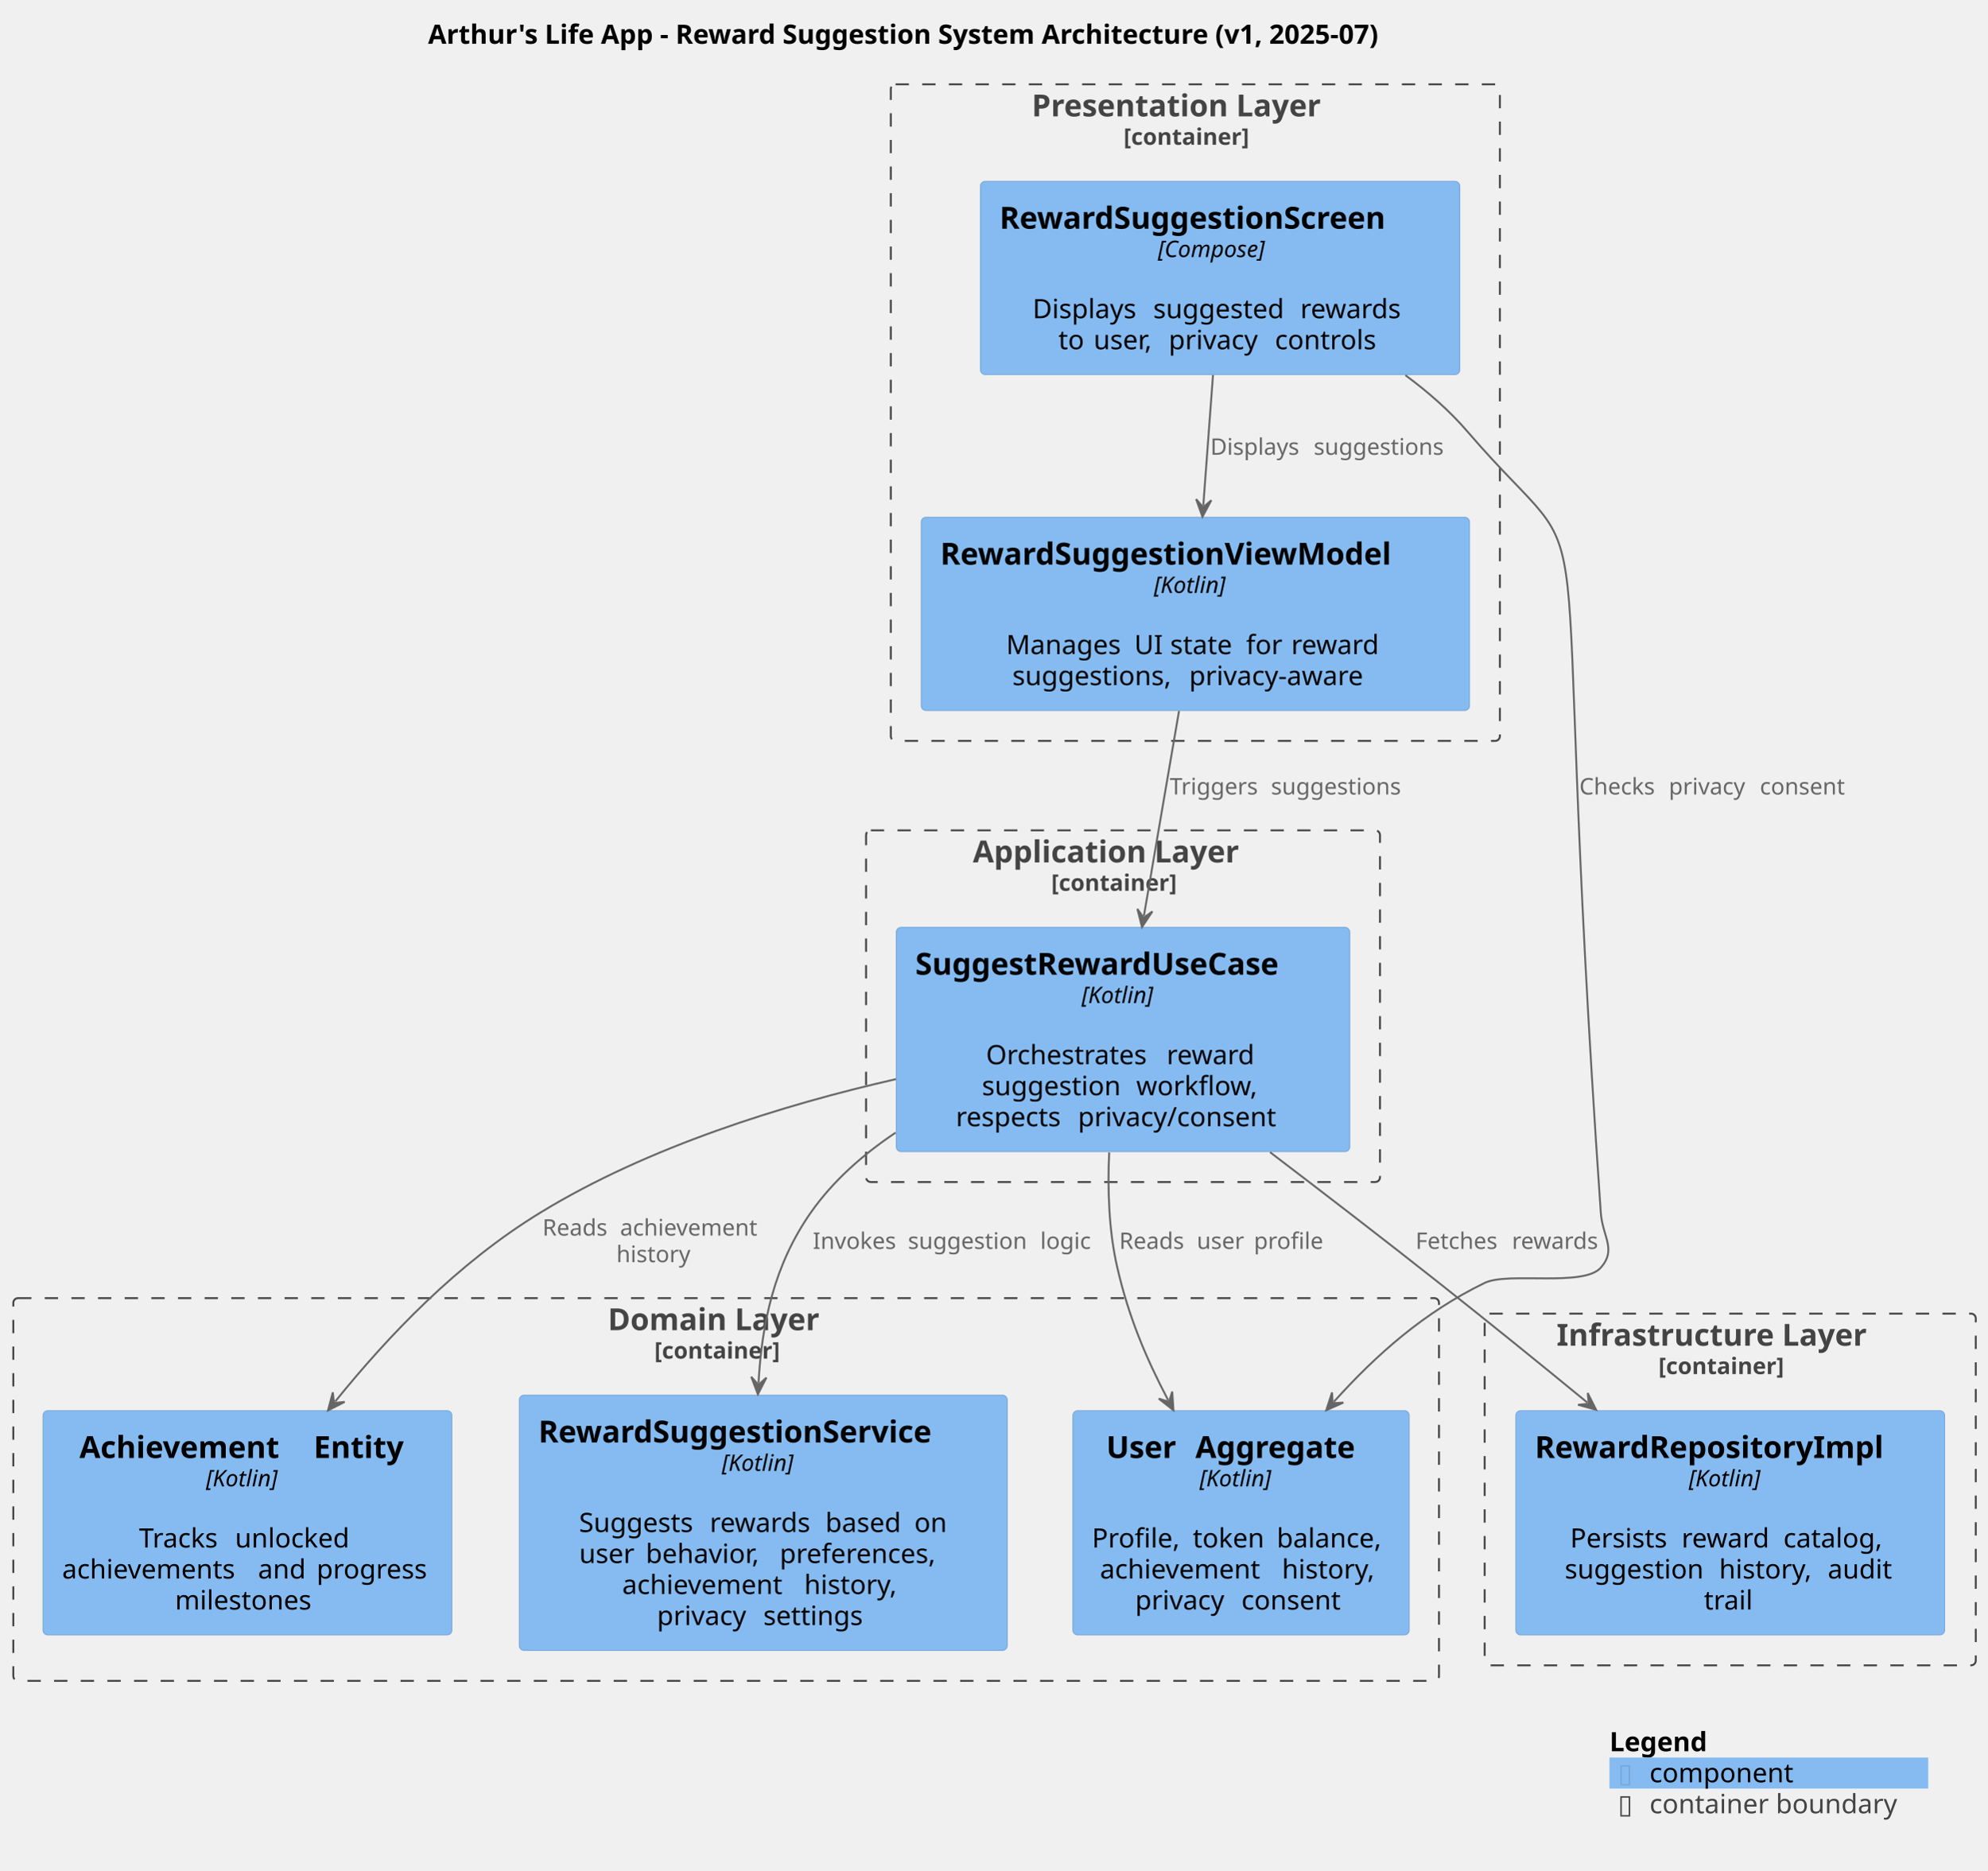
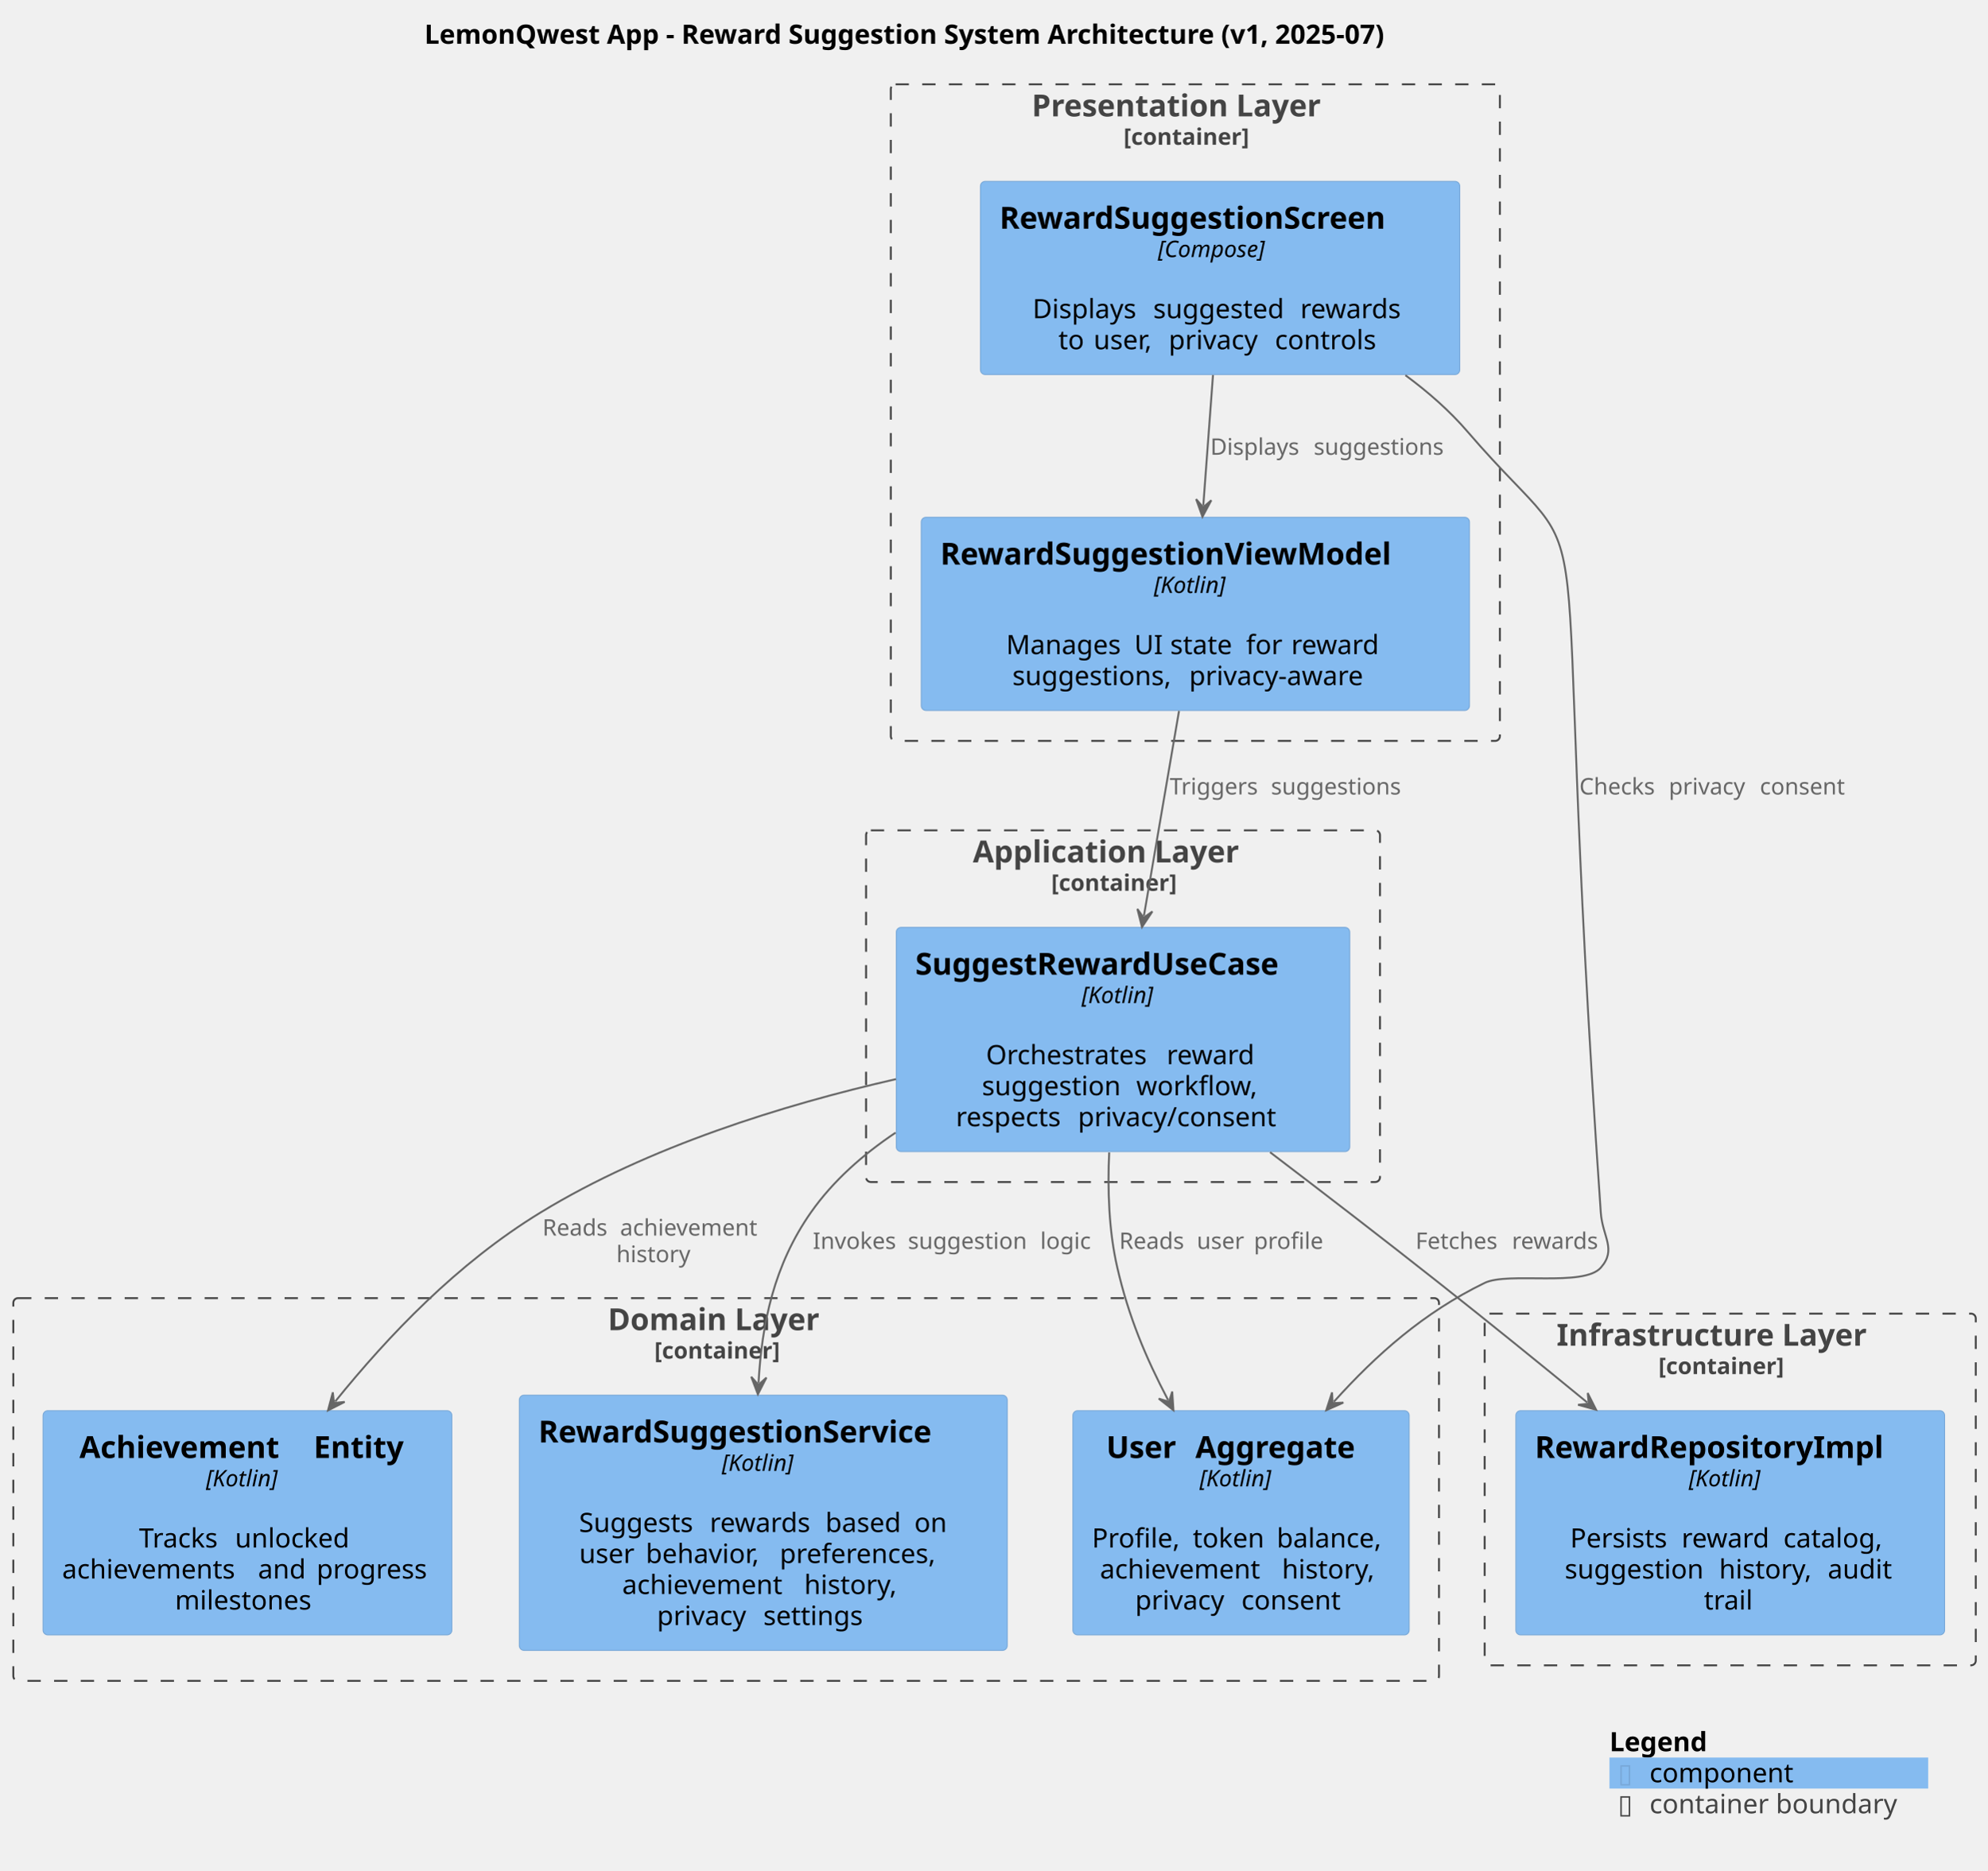
<svg xmlns="http://www.w3.org/2000/svg" contentStyleType="text/css" data-diagram-type="DESCRIPTION" height="983px" preserveAspectRatio="none" style="width:1044px;height:983px;background:#FFFFFF;" version="1.1" viewBox="0 0 1044 983" width="1044px" zoomAndPan="magnify">
  <defs />
  <g>
    <g class="title" data-source-line="5">
-       <text fill="#000000" font-family="sans-serif" font-size="14" font-weight="bold" lengthAdjust="spacing" textLength="580.234" x="224.883" y="22.995">Arthur's Life App - Reward Suggestion System Architecture (v1, 2025-07)</text>
+       <text fill="#000000" font-family="sans-serif" font-size="14" font-weight="bold" lengthAdjust="spacing" textLength="584.11" x="222.945" y="22.995">LemonQwest App - Reward Suggestion System Architecture (v1, 2025-07)</text>
    </g>
    <g class="cluster" data-entity="domain" data-source-line="1593" data-uid="ent0002" id="cluster_domain">
      <rect fill="none" height="201.08" rx="2.5" ry="2.5" style="stroke:#444444;stroke-width:1;stroke-dasharray:7,7;" width="749" x="7" y="682.047" />
      <text fill="#444444" font-family="sans-serif" font-size="16" font-weight="bold" lengthAdjust="spacing" textLength="124.352" x="319.324" y="698.898">Domain Layer</text>
      <text fill="#444444" font-family="sans-serif" font-size="12" font-weight="bold" lengthAdjust="spacing" textLength="75.416" x="343.792" y="713.811">[container]</text>
    </g>
    <g class="cluster" data-entity="application" data-source-line="1593" data-uid="ent0006" id="cluster_application">
      <rect fill="none" height="184.78" rx="2.5" ry="2.5" style="stroke:#444444;stroke-width:1;stroke-dasharray:7,7;" width="270" x="455" y="436.267" />
      <text fill="#444444" font-family="sans-serif" font-size="16" font-weight="bold" lengthAdjust="spacing" textLength="157.789" x="511.106" y="453.118">Application Layer</text>
      <text fill="#444444" font-family="sans-serif" font-size="12" font-weight="bold" lengthAdjust="spacing" textLength="75.416" x="552.292" y="468.031">[container]</text>
    </g>
    <g class="cluster" data-entity="presentation" data-source-line="1593" data-uid="ent0008" id="cluster_presentation">
      <rect fill="none" height="344.97" rx="2.5" ry="2.5" style="stroke:#444444;stroke-width:1;stroke-dasharray:7,7;" width="320" x="468" y="44.297" />
      <text fill="#444444" font-family="sans-serif" font-size="16" font-weight="bold" lengthAdjust="spacing" textLength="171.93" x="542.035" y="61.148">Presentation Layer</text>
      <text fill="#444444" font-family="sans-serif" font-size="12" font-weight="bold" lengthAdjust="spacing" textLength="75.416" x="590.292" y="76.061">[container]</text>
    </g>
    <g class="cluster" data-entity="infrastructure" data-source-line="1593" data-uid="ent0011" id="cluster_infrastructure">
      <rect fill="none" height="184.78" rx="2.5" ry="2.5" style="stroke:#444444;stroke-width:1;stroke-dasharray:7,7;" width="258" x="780" y="690.197" />
      <text fill="#444444" font-family="sans-serif" font-size="16" font-weight="bold" lengthAdjust="spacing" textLength="182.445" x="817.777" y="707.048">Infrastructure Layer</text>
      <text fill="#444444" font-family="sans-serif" font-size="12" font-weight="bold" lengthAdjust="spacing" textLength="75.416" x="871.292" y="721.961">[container]</text>
    </g>
    <g class="entity" data-entity="rewardSuggestionService" data-source-line="68" data-uid="ent0003" id="entity_rewardSuggestionService">
      <rect fill="#85BBF0" height="134.078" rx="2.5" ry="2.5" style="stroke:#78A8D8;stroke-width:0.5;" width="256.32" x="272.84" y="733.047" />
      <text fill="#000000" font-family="sans-serif" font-size="16" font-weight="bold" lengthAdjust="spacing" textLength="236.32" x="282.84" y="757.898">RewardSuggestionService</text>
      <text fill="#000000" font-family="sans-serif" font-size="12" font-style="italic" lengthAdjust="spacing" textLength="43.553" x="379.224" y="772.811">[Kotlin]</text>
      <text fill="#000000" font-family="sans-serif" font-size="14" lengthAdjust="spacing" textLength="4.45" x="398.775" y="788.636"> </text>
      <text fill="#000000" font-family="sans-serif" font-size="14" lengthAdjust="spacing" textLength="64.224" x="304.196" y="804.933">Suggests</text>
      <text fill="#000000" font-family="sans-serif" font-size="14" lengthAdjust="spacing" textLength="4.45" x="368.42" y="804.933"> </text>
      <text fill="#000000" font-family="sans-serif" font-size="14" lengthAdjust="spacing" textLength="56.335" x="372.87" y="804.933">rewards</text>
      <text fill="#000000" font-family="sans-serif" font-size="14" lengthAdjust="spacing" textLength="4.45" x="429.205" y="804.933"> </text>
      <text fill="#000000" font-family="sans-serif" font-size="14" lengthAdjust="spacing" textLength="42.26" x="433.655" y="804.933">based</text>
      <text fill="#000000" font-family="sans-serif" font-size="14" lengthAdjust="spacing" textLength="4.45" x="475.915" y="804.933"> </text>
      <text fill="#000000" font-family="sans-serif" font-size="14" lengthAdjust="spacing" textLength="17.439" x="480.365" y="804.933">on</text>
      <text fill="#000000" font-family="sans-serif" font-size="14" lengthAdjust="spacing" textLength="30.536" x="304.285" y="821.23">user</text>
      <text fill="#000000" font-family="sans-serif" font-size="14" lengthAdjust="spacing" textLength="4.45" x="334.821" y="821.23"> </text>
      <text fill="#000000" font-family="sans-serif" font-size="14" lengthAdjust="spacing" textLength="65.898" x="339.272" y="821.23">behavior,</text>
      <text fill="#000000" font-family="sans-serif" font-size="14" lengthAdjust="spacing" textLength="4.45" x="405.17" y="821.23"> </text>
      <text fill="#000000" font-family="sans-serif" font-size="14" lengthAdjust="spacing" textLength="88.095" x="409.62" y="821.23">preferences,</text>
      <text fill="#000000" font-family="sans-serif" font-size="14" lengthAdjust="spacing" textLength="91.164" x="326.892" y="837.526">achievement</text>
      <text fill="#000000" font-family="sans-serif" font-size="14" lengthAdjust="spacing" textLength="4.45" x="418.056" y="837.526"> </text>
      <text fill="#000000" font-family="sans-serif" font-size="14" lengthAdjust="spacing" textLength="52.602" x="422.506" y="837.526">history,</text>
      <text fill="#000000" font-family="sans-serif" font-size="14" lengthAdjust="spacing" textLength="51.379" x="345.171" y="853.823">privacy</text>
      <text fill="#000000" font-family="sans-serif" font-size="14" lengthAdjust="spacing" textLength="4.45" x="396.55" y="853.823"> </text>
      <text fill="#000000" font-family="sans-serif" font-size="14" lengthAdjust="spacing" textLength="55.829" x="401" y="853.823">settings</text>
    </g>
    <g class="entity" data-entity="user" data-source-line="68" data-uid="ent0004" id="entity_user">
      <rect fill="#85BBF0" height="117.781" rx="2.5" ry="2.5" style="stroke:#78A8D8;stroke-width:0.5;" width="176.652" x="563.67" y="741.197" />
      <text fill="#000000" font-family="sans-serif" font-size="16" font-weight="bold" lengthAdjust="spacing" textLength="41.258" x="581.192" y="766.048">User</text>
      <text fill="#000000" font-family="sans-serif" font-size="16" font-weight="bold" lengthAdjust="spacing" textLength="5.57" x="622.449" y="766.048"> </text>
      <text fill="#000000" font-family="sans-serif" font-size="16" font-weight="bold" lengthAdjust="spacing" textLength="94.781" x="628.02" y="766.048">Aggregate</text>
      <text fill="#000000" font-family="sans-serif" font-size="12" font-style="italic" lengthAdjust="spacing" textLength="43.553" x="630.22" y="780.961">[Kotlin]</text>
      <text fill="#000000" font-family="sans-serif" font-size="14" lengthAdjust="spacing" textLength="4.45" x="649.771" y="796.786"> </text>
      <text fill="#000000" font-family="sans-serif" font-size="14" lengthAdjust="spacing" textLength="48.535" x="573.67" y="813.083">Profile,</text>
      <text fill="#000000" font-family="sans-serif" font-size="14" lengthAdjust="spacing" textLength="4.45" x="622.205" y="813.083"> </text>
      <text fill="#000000" font-family="sans-serif" font-size="14" lengthAdjust="spacing" textLength="39.648" x="626.655" y="813.083">token</text>
      <text fill="#000000" font-family="sans-serif" font-size="14" lengthAdjust="spacing" textLength="4.45" x="666.304" y="813.083"> </text>
      <text fill="#000000" font-family="sans-serif" font-size="14" lengthAdjust="spacing" textLength="59.568" x="670.754" y="813.083">balance,</text>
      <text fill="#000000" font-family="sans-serif" font-size="14" lengthAdjust="spacing" textLength="91.164" x="577.888" y="829.38">achievement</text>
      <text fill="#000000" font-family="sans-serif" font-size="14" lengthAdjust="spacing" textLength="4.45" x="669.052" y="829.38"> </text>
      <text fill="#000000" font-family="sans-serif" font-size="14" lengthAdjust="spacing" textLength="52.602" x="673.502" y="829.38">history,</text>
      <text fill="#000000" font-family="sans-serif" font-size="14" lengthAdjust="spacing" textLength="51.379" x="596.379" y="845.676">privacy</text>
      <text fill="#000000" font-family="sans-serif" font-size="14" lengthAdjust="spacing" textLength="4.45" x="647.758" y="845.676"> </text>
      <text fill="#000000" font-family="sans-serif" font-size="14" lengthAdjust="spacing" textLength="55.405" x="652.208" y="845.676">consent</text>
    </g>
    <g class="entity" data-entity="achievement" data-source-line="68" data-uid="ent0005" id="entity_achievement">
      <rect fill="#85BBF0" height="117.781" rx="2.5" ry="2.5" style="stroke:#78A8D8;stroke-width:0.5;" width="214.749" x="22.63" y="741.197" />
      <text fill="#000000" font-family="sans-serif" font-size="16" font-weight="bold" lengthAdjust="spacing" textLength="117.438" x="41.735" y="766.048">Achievement</text>
      <text fill="#000000" font-family="sans-serif" font-size="16" font-weight="bold" lengthAdjust="spacing" textLength="5.57" x="159.173" y="766.048"> </text>
      <text fill="#000000" font-family="sans-serif" font-size="16" font-weight="bold" lengthAdjust="spacing" textLength="53.531" x="164.743" y="766.048">Entity</text>
      <text fill="#000000" font-family="sans-serif" font-size="12" font-style="italic" lengthAdjust="spacing" textLength="43.553" x="108.228" y="780.961">[Kotlin]</text>
      <text fill="#000000" font-family="sans-serif" font-size="14" lengthAdjust="spacing" textLength="4.45" x="127.779" y="796.786"> </text>
      <text fill="#000000" font-family="sans-serif" font-size="14" lengthAdjust="spacing" textLength="45.985" x="73.034" y="813.083">Tracks</text>
      <text fill="#000000" font-family="sans-serif" font-size="14" lengthAdjust="spacing" textLength="4.45" x="119.019" y="813.083"> </text>
      <text fill="#000000" font-family="sans-serif" font-size="14" lengthAdjust="spacing" textLength="63.506" x="123.469" y="813.083">unlocked</text>
      <text fill="#000000" font-family="sans-serif" font-size="14" lengthAdjust="spacing" textLength="98.458" x="32.63" y="829.38">achievements</text>
      <text fill="#000000" font-family="sans-serif" font-size="14" lengthAdjust="spacing" textLength="4.45" x="131.088" y="829.38"> </text>
      <text fill="#000000" font-family="sans-serif" font-size="14" lengthAdjust="spacing" textLength="26.339" x="135.538" y="829.38">and</text>
      <text fill="#000000" font-family="sans-serif" font-size="14" lengthAdjust="spacing" textLength="4.45" x="161.877" y="829.38"> </text>
      <text fill="#000000" font-family="sans-serif" font-size="14" lengthAdjust="spacing" textLength="61.052" x="166.327" y="829.38">progress</text>
      <text fill="#000000" font-family="sans-serif" font-size="14" lengthAdjust="spacing" textLength="76.159" x="91.925" y="845.676">milestones</text>
    </g>
    <g class="entity" data-entity="suggestRewardUseCase" data-source-line="68" data-uid="ent0007" id="entity_suggestRewardUseCase">
      <rect fill="#85BBF0" height="117.781" rx="2.5" ry="2.5" style="stroke:#78A8D8;stroke-width:0.5;" width="238.219" x="470.89" y="487.267" />
      <text fill="#000000" font-family="sans-serif" font-size="16" font-weight="bold" lengthAdjust="spacing" textLength="218.219" x="480.89" y="512.118">SuggestRewardUseCase</text>
      <text fill="#000000" font-family="sans-serif" font-size="12" font-style="italic" lengthAdjust="spacing" textLength="43.553" x="568.223" y="527.03">[Kotlin]</text>
      <text fill="#000000" font-family="sans-serif" font-size="14" lengthAdjust="spacing" textLength="4.45" x="587.774" y="542.856"> </text>
      <text fill="#000000" font-family="sans-serif" font-size="14" lengthAdjust="spacing" textLength="90.474" x="518.017" y="559.153">Orchestrates</text>
      <text fill="#000000" font-family="sans-serif" font-size="14" lengthAdjust="spacing" textLength="4.45" x="608.491" y="559.153"> </text>
      <text fill="#000000" font-family="sans-serif" font-size="14" lengthAdjust="spacing" textLength="49.041" x="612.941" y="559.153">reward</text>
      <text fill="#000000" font-family="sans-serif" font-size="14" lengthAdjust="spacing" textLength="76.665" x="515.86" y="575.449">suggestion</text>
      <text fill="#000000" font-family="sans-serif" font-size="14" lengthAdjust="spacing" textLength="4.45" x="592.525" y="575.449"> </text>
      <text fill="#000000" font-family="sans-serif" font-size="14" lengthAdjust="spacing" textLength="67.163" x="596.975" y="575.449">workflow,</text>
      <text fill="#000000" font-family="sans-serif" font-size="14" lengthAdjust="spacing" textLength="59.644" x="502.202" y="591.746">respects</text>
      <text fill="#000000" font-family="sans-serif" font-size="14" lengthAdjust="spacing" textLength="4.45" x="561.846" y="591.746"> </text>
      <text fill="#000000" font-family="sans-serif" font-size="14" lengthAdjust="spacing" textLength="111.501" x="566.296" y="591.746">privacy/consent</text>
    </g>
    <g class="entity" data-entity="rewardSuggestionViewModel" data-source-line="68" data-uid="ent0009" id="entity_rewardSuggestionViewModel">
      <rect fill="#85BBF0" height="101.484" rx="2.5" ry="2.5" style="stroke:#78A8D8;stroke-width:0.5;" width="288.008" x="484" y="271.787" />
      <text fill="#000000" font-family="sans-serif" font-size="16" font-weight="bold" lengthAdjust="spacing" textLength="268.008" x="494" y="296.638">RewardSuggestionViewModel</text>
      <text fill="#000000" font-family="sans-serif" font-size="12" font-style="italic" lengthAdjust="spacing" textLength="43.553" x="606.227" y="311.55">[Kotlin]</text>
      <text fill="#000000" font-family="sans-serif" font-size="14" lengthAdjust="spacing" textLength="4.45" x="625.779" y="327.376"> </text>
      <text fill="#000000" font-family="sans-serif" font-size="14" lengthAdjust="spacing" textLength="62.904" x="528.585" y="343.673">Manages</text>
      <text fill="#000000" font-family="sans-serif" font-size="14" lengthAdjust="spacing" textLength="4.45" x="591.49" y="343.673"> </text>
      <text fill="#000000" font-family="sans-serif" font-size="14" lengthAdjust="spacing" textLength="14.376" x="595.94" y="343.673">UI</text>
      <text fill="#000000" font-family="sans-serif" font-size="14" lengthAdjust="spacing" textLength="4.45" x="610.316" y="343.673"> </text>
      <text fill="#000000" font-family="sans-serif" font-size="14" lengthAdjust="spacing" textLength="35.465" x="614.766" y="343.673">state</text>
      <text fill="#000000" font-family="sans-serif" font-size="14" lengthAdjust="spacing" textLength="4.45" x="650.231" y="343.673"> </text>
      <text fill="#000000" font-family="sans-serif" font-size="14" lengthAdjust="spacing" textLength="19.25" x="654.681" y="343.673">for</text>
      <text fill="#000000" font-family="sans-serif" font-size="14" lengthAdjust="spacing" textLength="4.45" x="673.931" y="343.673"> </text>
      <text fill="#000000" font-family="sans-serif" font-size="14" lengthAdjust="spacing" textLength="49.041" x="678.381" y="343.673">reward</text>
      <text fill="#000000" font-family="sans-serif" font-size="14" lengthAdjust="spacing" textLength="88.409" x="531.87" y="359.969">suggestions,</text>
      <text fill="#000000" font-family="sans-serif" font-size="14" lengthAdjust="spacing" textLength="4.45" x="620.279" y="359.969"> </text>
      <text fill="#000000" font-family="sans-serif" font-size="14" lengthAdjust="spacing" textLength="99.408" x="624.73" y="359.969">privacy-aware</text>
    </g>
    <g class="entity" data-entity="rewardSuggestionScreen" data-source-line="68" data-uid="ent0010" id="entity_rewardSuggestionScreen">
      <rect fill="#85BBF0" height="101.484" rx="2.5" ry="2.5" style="stroke:#78A8D8;stroke-width:0.5;" width="251.797" x="515.1" y="95.297" />
      <text fill="#000000" font-family="sans-serif" font-size="16" font-weight="bold" lengthAdjust="spacing" textLength="231.797" x="525.1" y="120.148">RewardSuggestionScreen</text>
      <text fill="#000000" font-family="sans-serif" font-size="12" font-style="italic" lengthAdjust="spacing" textLength="65.367" x="608.315" y="135.06">[Compose]</text>
      <text fill="#000000" font-family="sans-serif" font-size="14" lengthAdjust="spacing" textLength="4.45" x="638.773" y="150.886"> </text>
      <text fill="#000000" font-family="sans-serif" font-size="14" lengthAdjust="spacing" textLength="58.898" x="542.513" y="167.183">Displays</text>
      <text fill="#000000" font-family="sans-serif" font-size="14" lengthAdjust="spacing" textLength="4.45" x="601.412" y="167.183"> </text>
      <text fill="#000000" font-family="sans-serif" font-size="14" lengthAdjust="spacing" textLength="72.837" x="605.862" y="167.183">suggested</text>
      <text fill="#000000" font-family="sans-serif" font-size="14" lengthAdjust="spacing" textLength="4.45" x="678.699" y="167.183"> </text>
      <text fill="#000000" font-family="sans-serif" font-size="14" lengthAdjust="spacing" textLength="56.335" x="683.149" y="167.183">rewards</text>
      <text fill="#000000" font-family="sans-serif" font-size="14" lengthAdjust="spacing" textLength="14.055" x="556.048" y="183.48">to</text>
      <text fill="#000000" font-family="sans-serif" font-size="14" lengthAdjust="spacing" textLength="4.45" x="570.103" y="183.48"> </text>
      <text fill="#000000" font-family="sans-serif" font-size="14" lengthAdjust="spacing" textLength="34.986" x="574.553" y="183.48">user,</text>
      <text fill="#000000" font-family="sans-serif" font-size="14" lengthAdjust="spacing" textLength="4.45" x="609.539" y="183.48"> </text>
      <text fill="#000000" font-family="sans-serif" font-size="14" lengthAdjust="spacing" textLength="51.379" x="613.99" y="183.48">privacy</text>
      <text fill="#000000" font-family="sans-serif" font-size="14" lengthAdjust="spacing" textLength="4.45" x="665.369" y="183.48"> </text>
      <text fill="#000000" font-family="sans-serif" font-size="14" lengthAdjust="spacing" textLength="56.13" x="669.819" y="183.48">controls</text>
    </g>
    <g class="entity" data-entity="rewardRepository" data-source-line="68" data-uid="ent0012" id="entity_rewardRepository">
      <rect fill="#85BBF0" height="117.781" rx="2.5" ry="2.5" style="stroke:#78A8D8;stroke-width:0.5;" width="225.242" x="796.38" y="741.197" />
      <text fill="#000000" font-family="sans-serif" font-size="16" font-weight="bold" lengthAdjust="spacing" textLength="205.242" x="806.38" y="766.048">RewardRepositoryImpl</text>
      <text fill="#000000" font-family="sans-serif" font-size="12" font-style="italic" lengthAdjust="spacing" textLength="43.553" x="887.225" y="780.961">[Kotlin]</text>
      <text fill="#000000" font-family="sans-serif" font-size="14" lengthAdjust="spacing" textLength="4.45" x="906.776" y="796.786"> </text>
      <text fill="#000000" font-family="sans-serif" font-size="14" lengthAdjust="spacing" textLength="54.072" x="824.926" y="813.083">Persists</text>
      <text fill="#000000" font-family="sans-serif" font-size="14" lengthAdjust="spacing" textLength="4.45" x="878.998" y="813.083"> </text>
      <text fill="#000000" font-family="sans-serif" font-size="14" lengthAdjust="spacing" textLength="49.041" x="883.448" y="813.083">reward</text>
      <text fill="#000000" font-family="sans-serif" font-size="14" lengthAdjust="spacing" textLength="4.45" x="932.489" y="813.083"> </text>
      <text fill="#000000" font-family="sans-serif" font-size="14" lengthAdjust="spacing" textLength="56.137" x="936.94" y="813.083">catalog,</text>
      <text fill="#000000" font-family="sans-serif" font-size="14" lengthAdjust="spacing" textLength="76.665" x="822.058" y="829.38">suggestion</text>
      <text fill="#000000" font-family="sans-serif" font-size="14" lengthAdjust="spacing" textLength="4.45" x="898.723" y="829.38"> </text>
      <text fill="#000000" font-family="sans-serif" font-size="14" lengthAdjust="spacing" textLength="52.602" x="903.173" y="829.38">history,</text>
      <text fill="#000000" font-family="sans-serif" font-size="14" lengthAdjust="spacing" textLength="4.45" x="955.776" y="829.38"> </text>
      <text fill="#000000" font-family="sans-serif" font-size="14" lengthAdjust="spacing" textLength="35.718" x="960.226" y="829.38">audit</text>
      <text fill="#000000" font-family="sans-serif" font-size="14" lengthAdjust="spacing" textLength="27.604" x="895.199" y="845.676">trail</text>
    </g>
    <g class="link" data-entity-1="suggestRewardUseCase" data-entity-2="rewardSuggestionService" data-source-line="27" data-uid="lnk13" id="link_suggestRewardUseCase_rewardSuggestionService">
      <path d="M470.51,595.107 C453.38,606.567 437.65,620.427 426,637.047 C406.72,664.557 400.243,695.136 398.493,726.586" fill="none" id="suggestRewardUseCase-to-rewardSuggestionService" style="stroke:#666666;stroke-width:1;" />
      <polygon fill="#666666" points="398.16,732.577,402.654,723.813,398.438,727.585,394.666,723.369,398.16,732.577" style="stroke:#666666;stroke-width:1;" />
      <text fill="#666666" font-family="sans-serif" font-size="12" lengthAdjust="spacing" textLength="46.172" x="427" y="656.186">Invokes</text>
      <text fill="#666666" font-family="sans-serif" font-size="12" lengthAdjust="spacing" textLength="3.814" x="473.172" y="656.186"> </text>
      <text fill="#666666" font-family="sans-serif" font-size="12" lengthAdjust="spacing" textLength="65.713" x="476.986" y="656.186">suggestion</text>
      <text fill="#666666" font-family="sans-serif" font-size="12" lengthAdjust="spacing" textLength="3.814" x="542.699" y="656.186"> </text>
      <text fill="#666666" font-family="sans-serif" font-size="12" lengthAdjust="spacing" textLength="28.225" x="546.514" y="656.186">logic</text>
    </g>
    <g class="link" data-entity-1="suggestRewardUseCase" data-entity-2="user" data-source-line="28" data-uid="lnk14" id="link_suggestRewardUseCase_user">
      <path d="M582.73,605.497 C581.83,624.967 582.51,646.637 587,666.047 C592.96,691.847 601.861,713.105 613.701,735.655" fill="none" id="suggestRewardUseCase-to-user" style="stroke:#666666;stroke-width:1;" />
      <polygon fill="#666666" points="616.49,740.967,615.848,731.139,614.166,736.54,608.765,734.858,616.49,740.967" style="stroke:#666666;stroke-width:1;" />
      <text fill="#666666" font-family="sans-serif" font-size="12" lengthAdjust="spacing" textLength="36.943" x="588" y="656.186">Reads</text>
      <text fill="#666666" font-family="sans-serif" font-size="12" lengthAdjust="spacing" textLength="3.814" x="624.943" y="656.186"> </text>
      <text fill="#666666" font-family="sans-serif" font-size="12" lengthAdjust="spacing" textLength="26.174" x="628.758" y="656.186">user</text>
      <text fill="#666666" font-family="sans-serif" font-size="12" lengthAdjust="spacing" textLength="3.814" x="654.932" y="656.186"> </text>
      <text fill="#666666" font-family="sans-serif" font-size="12" lengthAdjust="spacing" textLength="38.168" x="658.746" y="656.186">profile</text>
    </g>
    <g class="link" data-entity-1="suggestRewardUseCase" data-entity-2="achievement" data-source-line="29" data-uid="lnk15" id="link_suggestRewardUseCase_achievement">
      <path d="M470.69,566.987 C411.49,580.497 340.7,602.417 284,637.047 C240.11,663.847 204.173,701.652 176.073,736.392" fill="none" id="suggestRewardUseCase-to-achievement" style="stroke:#666666;stroke-width:1;" />
      <polygon fill="#666666" points="172.3,741.057,181.07,736.575,175.444,737.169,174.85,731.544,172.3,741.057" style="stroke:#666666;stroke-width:1;" />
      <text fill="#666666" font-family="sans-serif" font-size="12" lengthAdjust="spacing" textLength="36.943" x="285" y="649.186">Reads</text>
      <text fill="#666666" font-family="sans-serif" font-size="12" lengthAdjust="spacing" textLength="3.814" x="321.943" y="649.186"> </text>
      <text fill="#666666" font-family="sans-serif" font-size="12" lengthAdjust="spacing" textLength="78.141" x="325.758" y="649.186">achievement</text>
      <text fill="#666666" font-family="sans-serif" font-size="12" lengthAdjust="spacing" textLength="41.273" x="323.812" y="663.154">history</text>
    </g>
    <g class="link" data-entity-1="suggestRewardUseCase" data-entity-2="rewardRepository" data-source-line="30" data-uid="lnk16" id="link_suggestRewardUseCase_rewardRepository">
      <path d="M667.26,605.397 C695.36,626.787 727.26,651.327 756,674.047 C783.18,695.537 808.091,715.722 833.911,736.902" fill="none" id="suggestRewardUseCase-to-rewardRepository" style="stroke:#666666;stroke-width:1;" />
      <polygon fill="#666666" points="838.55,740.707,834.129,731.906,834.684,737.536,829.055,738.092,838.55,740.707" style="stroke:#666666;stroke-width:1;" />
      <text fill="#666666" font-family="sans-serif" font-size="12" lengthAdjust="spacing" textLength="46.828" x="743.69" y="656.186">Fetches</text>
      <text fill="#666666" font-family="sans-serif" font-size="12" lengthAdjust="spacing" textLength="3.814" x="790.518" y="656.186"> </text>
      <text fill="#666666" font-family="sans-serif" font-size="12" lengthAdjust="spacing" textLength="48.287" x="794.333" y="656.186">rewards</text>
    </g>
    <g class="link" data-entity-1="rewardSuggestionViewModel" data-entity-2="suggestRewardUseCase" data-source-line="31" data-uid="lnk17" id="link_rewardSuggestionViewModel_suggestRewardUseCase">
      <path d="M619.42,373.537 C613.65,407.247 607.013,445.903 600.972,481.183" fill="none" id="rewardSuggestionViewModel-to-suggestRewardUseCase" style="stroke:#666666;stroke-width:1;" />
      <polygon fill="#666666" points="599.96,487.097,605.421,478.901,600.804,482.169,597.536,477.551,599.96,487.097" style="stroke:#666666;stroke-width:1;" />
      <text fill="#666666" font-family="sans-serif" font-size="12" lengthAdjust="spacing" textLength="49.4" x="614.52" y="417.406">Triggers</text>
      <text fill="#666666" font-family="sans-serif" font-size="12" lengthAdjust="spacing" textLength="3.814" x="663.92" y="417.406"> </text>
      <text fill="#666666" font-family="sans-serif" font-size="12" lengthAdjust="spacing" textLength="71.965" x="667.735" y="417.406">suggestions</text>
    </g>
    <g class="link" data-entity-1="rewardSuggestionScreen" data-entity-2="rewardSuggestionViewModel" data-source-line="32" data-uid="lnk18" id="link_rewardSuggestionScreen_rewardSuggestionViewModel">
      <path d="M637.27,197.037 C635.53,220.407 633.916,242.173 632.176,265.534" fill="none" id="rewardSuggestionScreen-to-rewardSuggestionViewModel" style="stroke:#666666;stroke-width:1;" />
      <polygon fill="#666666" points="631.73,271.517,636.388,262.839,632.101,266.531,628.41,262.245,631.73,271.517" style="stroke:#666666;stroke-width:1;" />
      <text fill="#666666" font-family="sans-serif" font-size="12" lengthAdjust="spacing" textLength="50.484" x="635.89" y="238.925">Displays</text>
      <text fill="#666666" font-family="sans-serif" font-size="12" lengthAdjust="spacing" textLength="3.814" x="686.374" y="238.925"> </text>
      <text fill="#666666" font-family="sans-serif" font-size="12" lengthAdjust="spacing" textLength="71.965" x="690.189" y="238.925">suggestions</text>
    </g>
    <g class="link" data-entity-1="rewardSuggestionScreen" data-entity-2="user" data-source-line="33" data-uid="lnk19" id="link_rewardSuggestionScreen_user">
      <path d="M738.35,197.137 C750.3,205.947 761.59,215.837 771,226.787 C846.84,315.007 811.92,218.507 841,637.047 C841.89,649.907 849.5,656.357 841,666.047 C831.98,676.327 792.3,668.077 780,674.047 C748,689.587 723.035,711.778 700.775,736.498" fill="none" id="rewardSuggestionScreen-to-user" style="stroke:#666666;stroke-width:1;" />
      <polygon fill="#666666" points="696.76,740.957,705.755,736.946,700.106,737.241,699.81,731.592,696.76,740.957" style="stroke:#666666;stroke-width:1;" />
      <text fill="#666666" font-family="sans-serif" font-size="12" lengthAdjust="spacing" textLength="43.166" x="829.74" y="417.406">Checks</text>
      <text fill="#666666" font-family="sans-serif" font-size="12" lengthAdjust="spacing" textLength="3.814" x="872.906" y="417.406"> </text>
      <text fill="#666666" font-family="sans-serif" font-size="12" lengthAdjust="spacing" textLength="44.039" x="876.721" y="417.406">privacy</text>
      <text fill="#666666" font-family="sans-serif" font-size="12" lengthAdjust="spacing" textLength="3.814" x="920.76" y="417.406"> </text>
      <text fill="#666666" font-family="sans-serif" font-size="12" lengthAdjust="spacing" textLength="47.49" x="924.574" y="417.406">consent</text>
    </g>
    <g class="legend" data-source-line="1510">
      <rect fill="none" height="16.297" style="stroke:none;stroke-width:1;" width="167.446" x="845.554" y="907.127" />
      <text fill="#000000" font-family="sans-serif" font-size="14" font-weight="bold" lengthAdjust="spacing" textLength="57.921" x="845.554" y="920.122">Legend</text>
      <text fill="#FFFFFF" font-family="sans-serif" font-size="14" lengthAdjust="spacing" textLength="4.45" x="908.349" y="920.122"> </text>
      <rect fill="#85BBF0" height="16.297" style="stroke:none;stroke-width:1;" width="167.446" x="845.554" y="923.424" />
      <text fill="#78A8D8" font-family="sans-serif" font-size="14" lengthAdjust="spacing" textLength="7.704" x="850.004" y="936.419">▯</text>
      <text fill="#FFFFFF" font-family="sans-serif" font-size="14" lengthAdjust="spacing" textLength="4.45" x="857.708" y="936.419"> </text>
      <text fill="#000000" font-family="sans-serif" font-size="14" lengthAdjust="spacing" textLength="79.201" x="866.608" y="936.419">component</text>
      <text fill="#FFFFFF" font-family="sans-serif" font-size="14" lengthAdjust="spacing" textLength="4.45" x="950.26" y="936.419"> </text>
      <rect fill="none" height="16.297" style="stroke:none;stroke-width:1;" width="167.446" x="845.554" y="939.721" />
      <text fill="#444444" font-family="sans-serif" font-size="14" lengthAdjust="spacing" textLength="7.704" x="850.004" y="952.716">▯</text>
      <text fill="#FFFFFF" font-family="sans-serif" font-size="14" lengthAdjust="spacing" textLength="4.45" x="857.708" y="952.716"> </text>
      <text fill="#444444" font-family="sans-serif" font-size="14" lengthAdjust="spacing" textLength="137.491" x="866.608" y="952.716">container boundary</text>
      <text fill="#FFFFFF" font-family="sans-serif" font-size="14" lengthAdjust="spacing" textLength="4.45" x="1008.55" y="952.716"> </text>
      <line style="stroke:none;stroke-width:1;" x1="845.554" x2="1013" y1="907.127" y2="907.127" />
      <line style="stroke:none;stroke-width:1;" x1="845.554" x2="1013" y1="923.424" y2="923.424" />
      <line style="stroke:none;stroke-width:1;" x1="845.554" x2="1013" y1="939.721" y2="939.721" />
      <line style="stroke:none;stroke-width:1;" x1="845.554" x2="1013" y1="956.018" y2="956.018" />
      <line style="stroke:none;stroke-width:1;" x1="845.554" x2="845.554" y1="907.127" y2="956.018" />
      <line style="stroke:none;stroke-width:1;" x1="1013" x2="1013" y1="907.127" y2="956.018" />
    </g>
  </g>
</svg>
